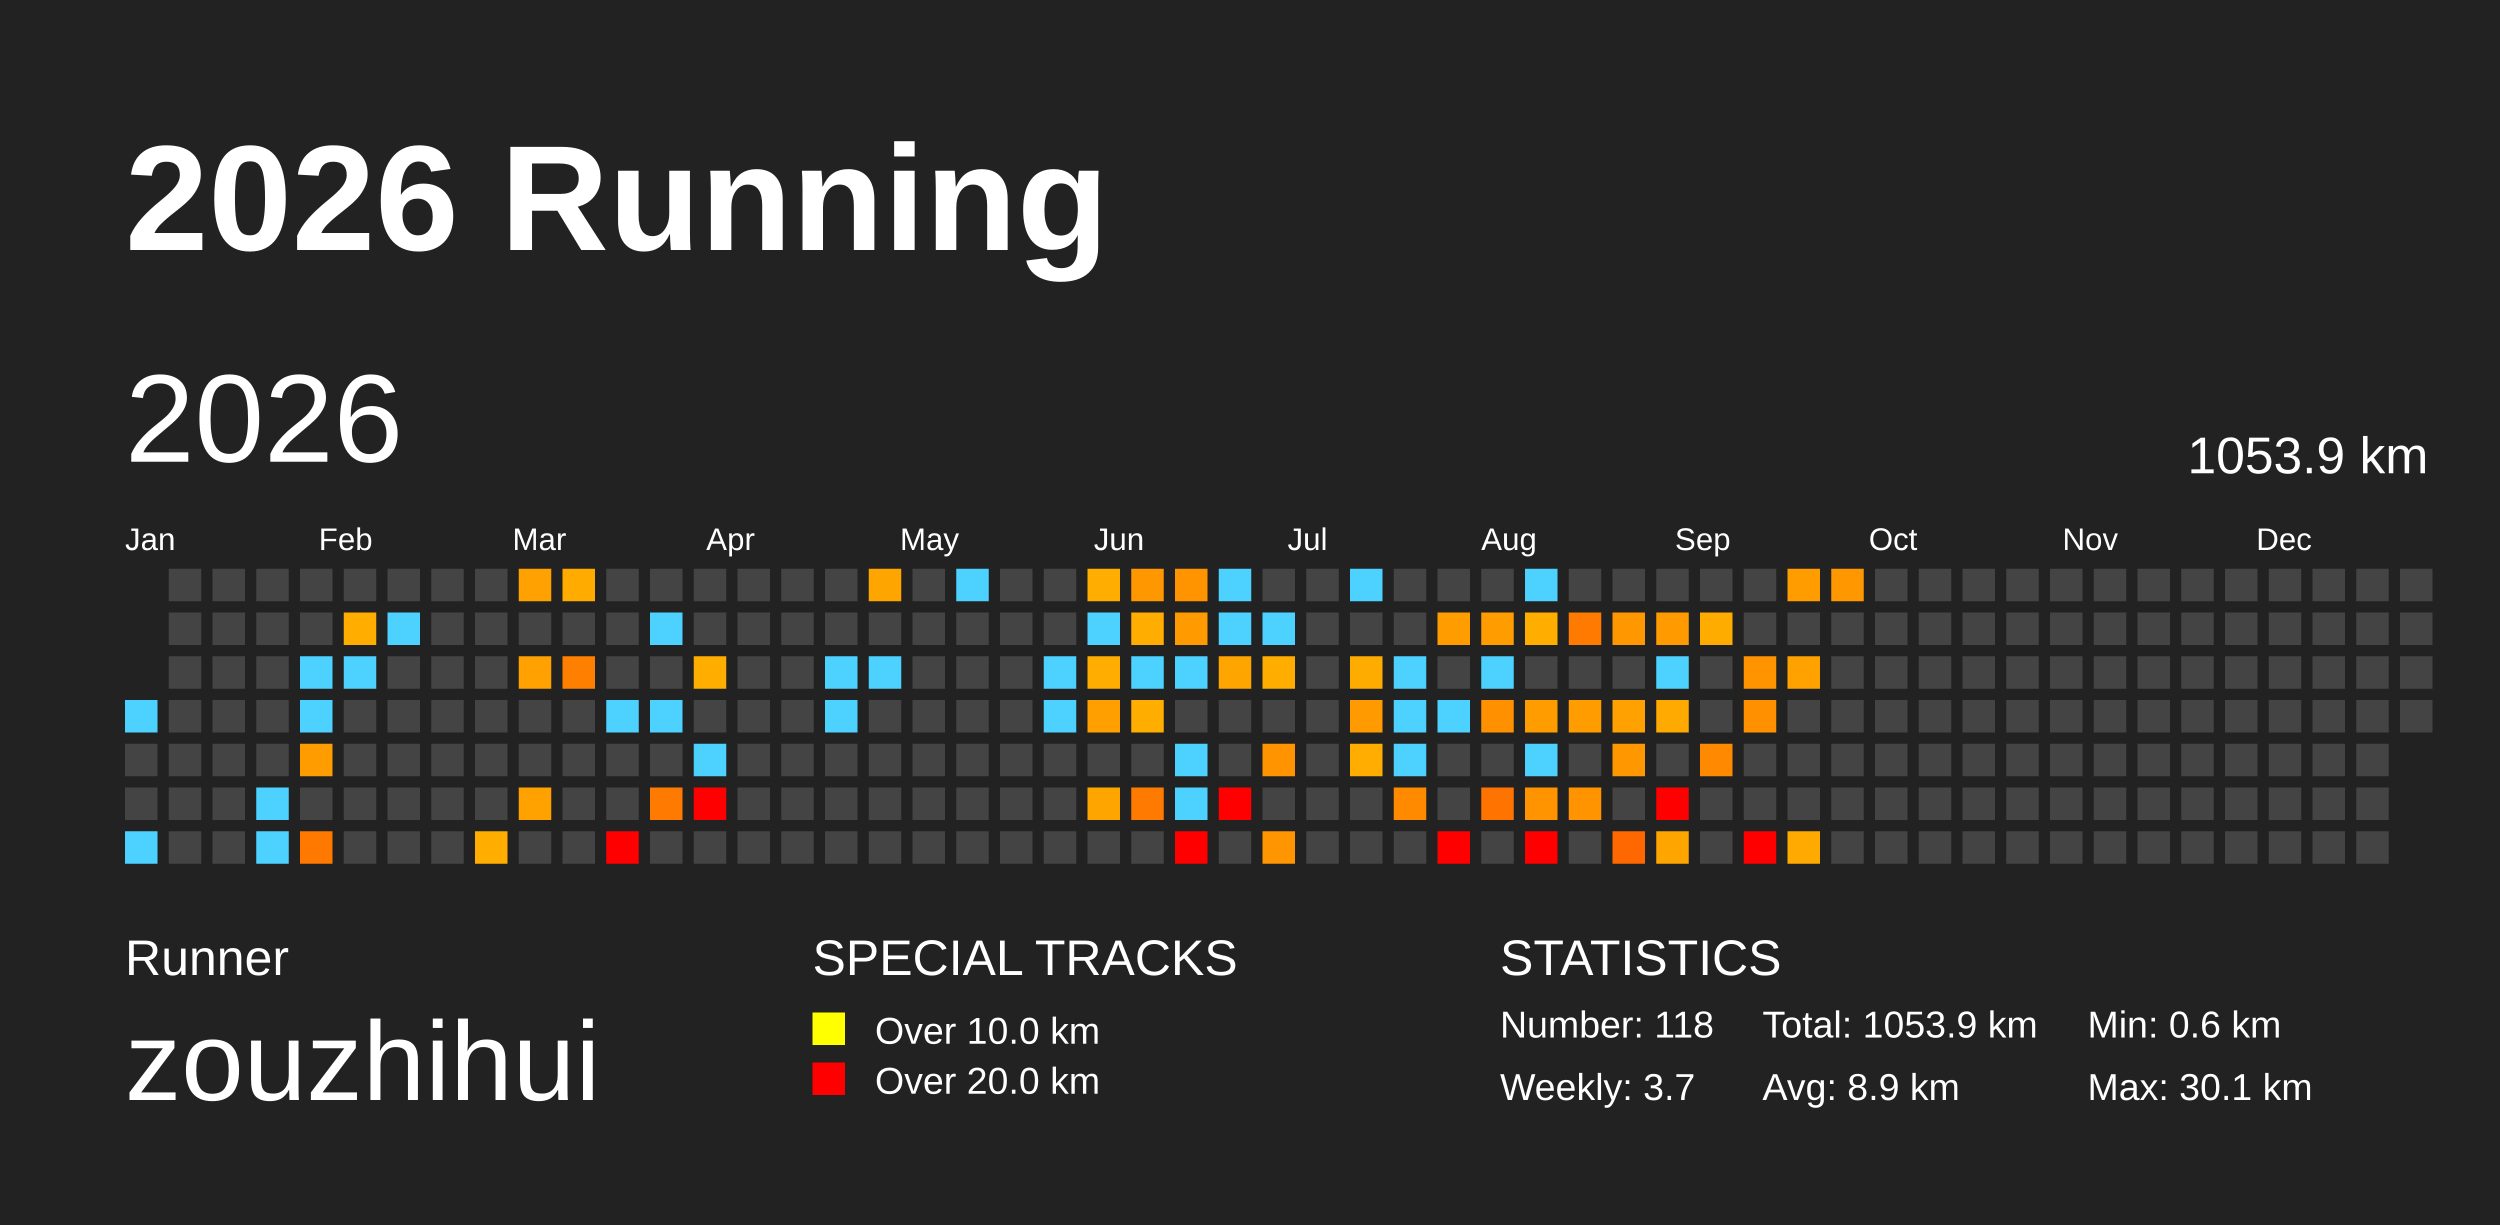
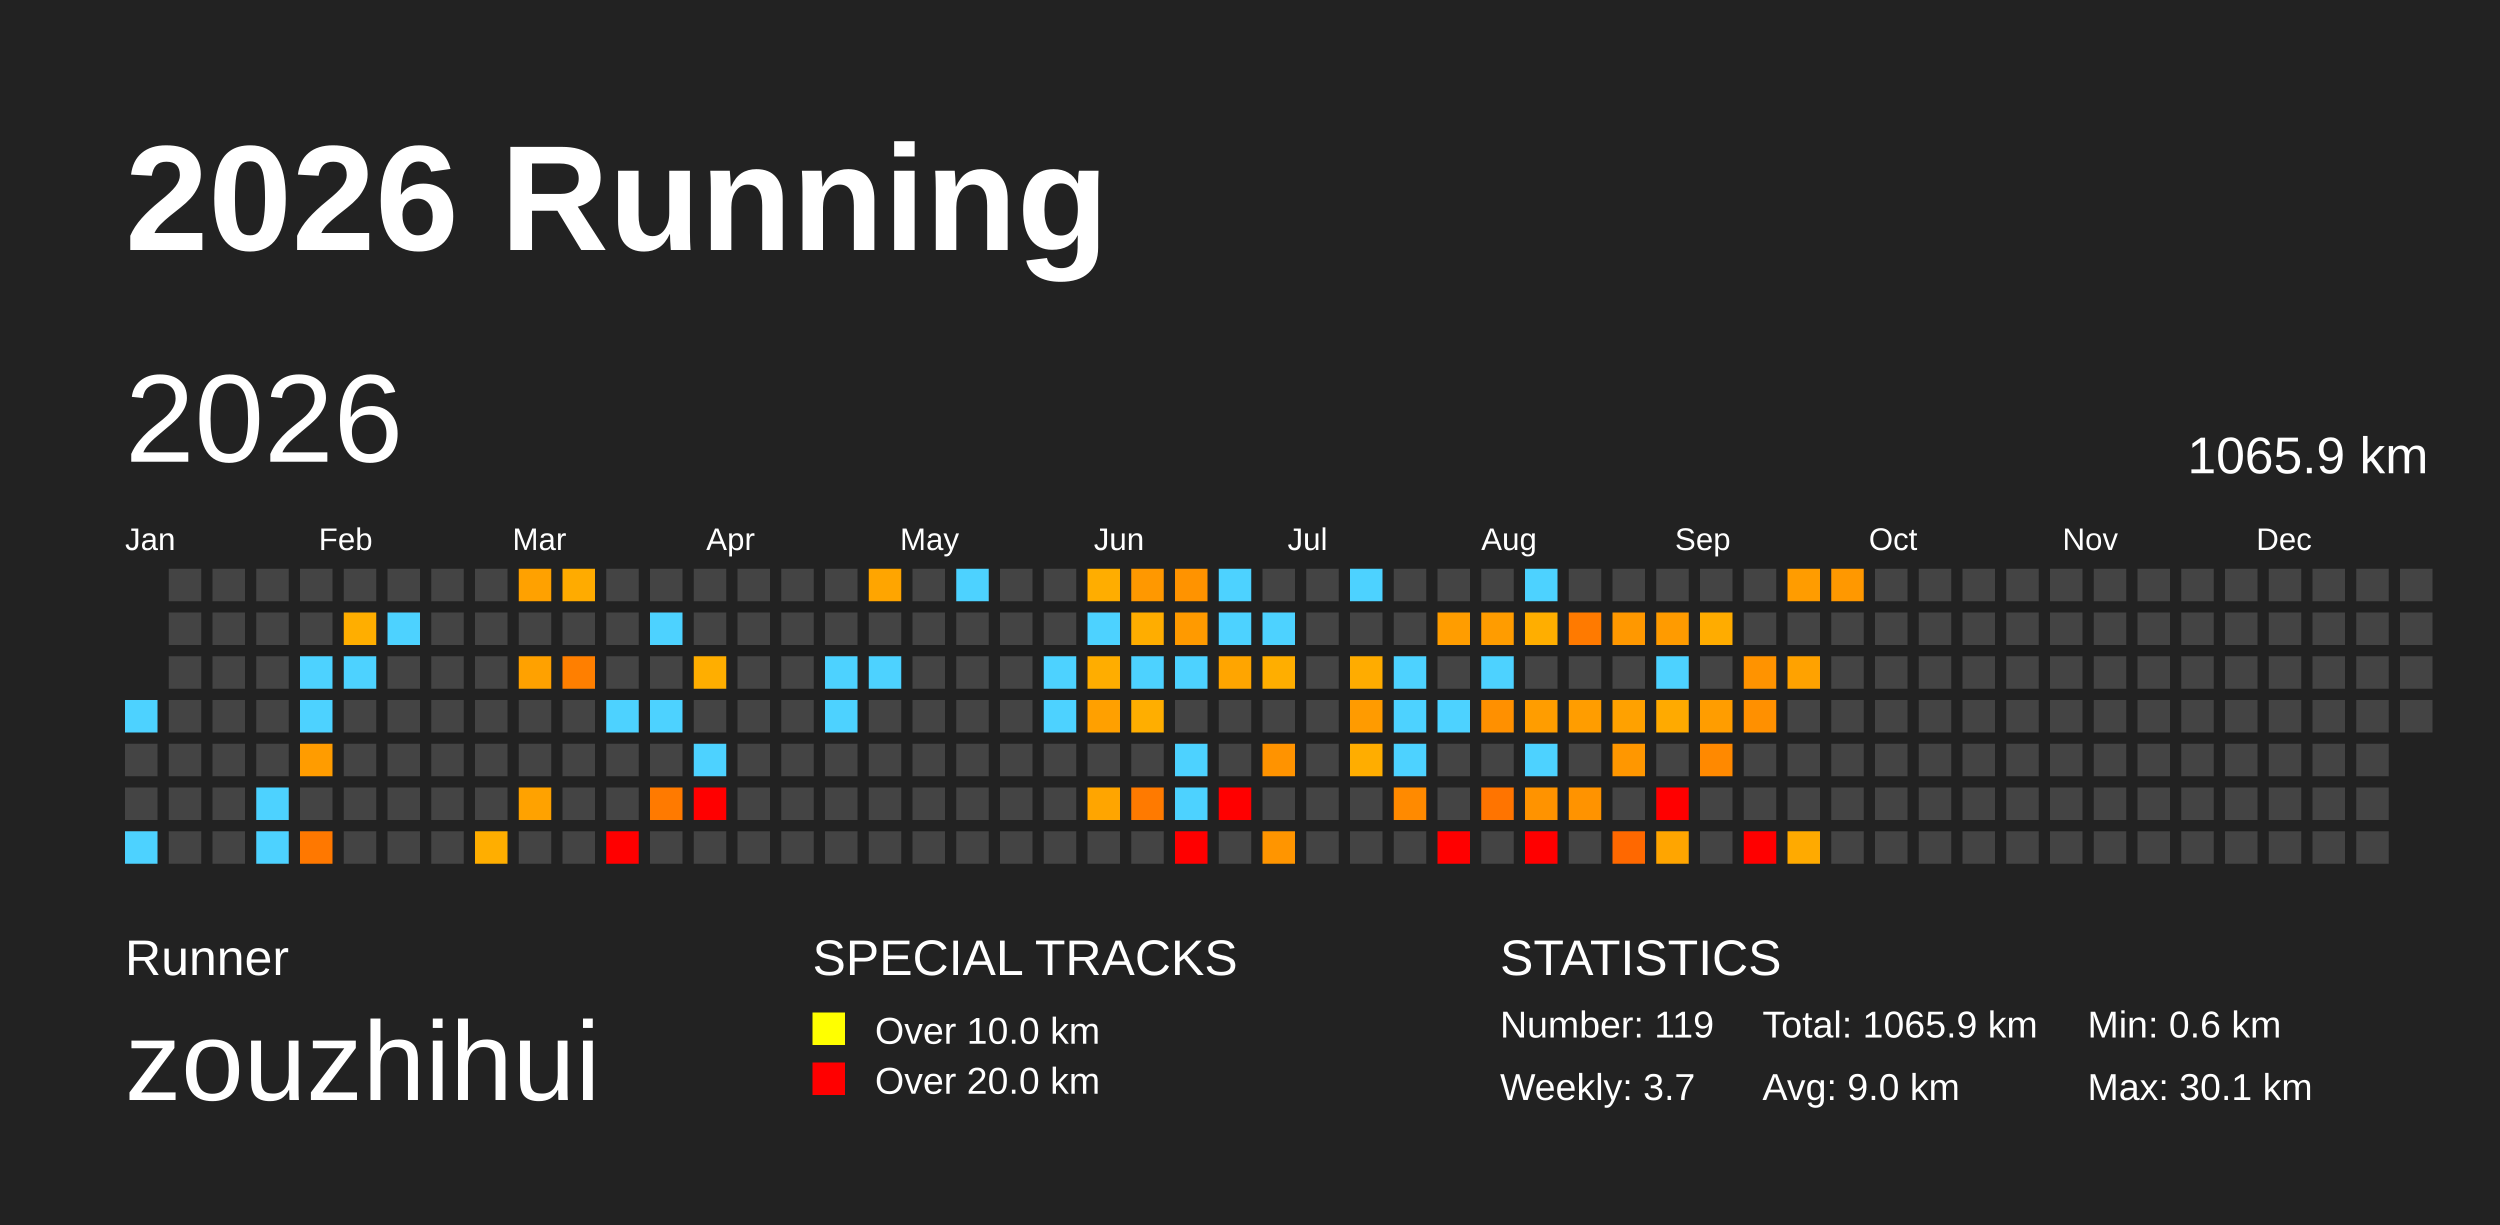
<svg xmlns="http://www.w3.org/2000/svg" baseProfile="full" height="98mm" version="1.1" viewBox="0,0,200,98" width="200mm">
  <defs />
  <rect fill="#222222" height="98" width="200" x="0" y="0" />
  <text fill="#FFFFFF" style="font-size:12px; font-family:Arial; font-weight:bold;" x="10" y="20">2026 Running</text>
  <text fill="#FFFFFF" style="font-size:4px; font-family:Arial" x="10" y="78">Runner</text>
  <text fill="#FFFFFF" style="font-size:9px; font-family:Arial" x="10" y="88">zouzhihui</text>
  <text fill="#FFFFFF" style="font-size:4px; font-family:Arial" x="65" y="78">SPECIAL TRACKS</text>
  <rect fill="yellow" height="2.6" width="2.6" x="65" y="81" />
  <text fill="#FFFFFF" style="font-size:3px; font-family:Arial" x="70" y="83.5">Over 10.0 km</text>
  <rect fill="red" height="2.6" width="2.6" x="65" y="85" />
  <text fill="#FFFFFF" style="font-size:3px; font-family:Arial" x="70" y="87.5">Over 20.0 km</text>
  <text fill="#FFFFFF" style="font-size:4px; font-family:Arial" x="120" y="78">STATISTICS</text>
-   <text fill="#FFFFFF" style="font-size:3px; font-family:Arial" x="120" y="83">Number: 118</text>
+   <text fill="#FFFFFF" style="font-size:3px; font-family:Arial" x="120" y="83">Number: 119</text>
  <text fill="#FFFFFF" style="font-size:3px; font-family:Arial" x="120" y="88">Weekly: 3.7</text>
-   <text fill="#FFFFFF" style="font-size:3px; font-family:Arial" x="141" y="83">Total: 1053.9 km</text>
-   <text fill="#FFFFFF" style="font-size:3px; font-family:Arial" x="141" y="88">Avg: 8.9 km</text>
+   <text fill="#FFFFFF" style="font-size:3px; font-family:Arial" x="141" y="83">Total: 1065.9 km</text>
+   <text fill="#FFFFFF" style="font-size:3px; font-family:Arial" x="141" y="88">Avg: 9.0 km</text>
  <text fill="#FFFFFF" style="font-size:3px; font-family:Arial" x="167" y="83">Min: 0.6 km</text>
  <text fill="#FFFFFF" style="font-size:3px; font-family:Arial" x="167" y="88">Max: 30.1 km</text>
  <text dominant-baseline="hanging" fill="#FFFFFF" style="font-size:10.0px; font-family:Arial;" x="10" y="30">2026</text>
-   <text dominant-baseline="hanging" fill="#FFFFFF" style="font-size:4.125px; font-family:Arial;" x="175" y="35">1053.9 km</text>
+   <text dominant-baseline="hanging" fill="#FFFFFF" style="font-size:4.125px; font-family:Arial;" x="175" y="35">1065.9 km</text>
  <text fill="#FFFFFF" style="font-size:2.5px; font-family:Arial" x="10.0" y="44">Jan</text>
  <text fill="#FFFFFF" style="font-size:2.5px; font-family:Arial" x="25.5" y="44">Feb</text>
  <text fill="#FFFFFF" style="font-size:2.5px; font-family:Arial" x="41.0" y="44">Mar</text>
  <text fill="#FFFFFF" style="font-size:2.5px; font-family:Arial" x="56.5" y="44">Apr</text>
  <text fill="#FFFFFF" style="font-size:2.5px; font-family:Arial" x="72.0" y="44">May</text>
  <text fill="#FFFFFF" style="font-size:2.5px; font-family:Arial" x="87.5" y="44">Jun</text>
  <text fill="#FFFFFF" style="font-size:2.5px; font-family:Arial" x="103.0" y="44">Jul</text>
  <text fill="#FFFFFF" style="font-size:2.5px; font-family:Arial" x="118.5" y="44">Aug</text>
  <text fill="#FFFFFF" style="font-size:2.5px; font-family:Arial" x="134.0" y="44">Sep</text>
  <text fill="#FFFFFF" style="font-size:2.5px; font-family:Arial" x="149.5" y="44">Oct</text>
  <text fill="#FFFFFF" style="font-size:2.5px; font-family:Arial" x="165.0" y="44">Nov</text>
  <text fill="#FFFFFF" style="font-size:2.5px; font-family:Arial" x="180.5" y="44">Dec</text>
  <rect fill="#4dd2ff" height="2.6" width="2.6" x="10.0" y="56.0" />
  <rect fill="#444444" height="2.6" width="2.6" x="10.0" y="59.5" />
  <rect fill="#444444" height="2.6" width="2.6" x="10.0" y="63.0" />
  <rect fill="#4dd2ff" height="2.6" width="2.6" x="10.0" y="66.5" />
  <rect fill="#444444" height="2.6" width="2.6" x="13.5" y="45.5" />
  <rect fill="#444444" height="2.6" width="2.6" x="13.5" y="49.0" />
  <rect fill="#444444" height="2.6" width="2.6" x="13.5" y="52.5" />
  <rect fill="#444444" height="2.6" width="2.6" x="13.5" y="56.0" />
  <rect fill="#444444" height="2.6" width="2.6" x="13.5" y="59.5" />
  <rect fill="#444444" height="2.6" width="2.6" x="13.5" y="63.0" />
  <rect fill="#444444" height="2.6" width="2.6" x="13.5" y="66.5" />
  <rect fill="#444444" height="2.6" width="2.6" x="17.0" y="45.5" />
  <rect fill="#444444" height="2.6" width="2.6" x="17.0" y="49.0" />
  <rect fill="#444444" height="2.6" width="2.6" x="17.0" y="52.5" />
  <rect fill="#444444" height="2.6" width="2.6" x="17.0" y="56.0" />
  <rect fill="#444444" height="2.6" width="2.6" x="17.0" y="59.5" />
  <rect fill="#444444" height="2.6" width="2.6" x="17.0" y="63.0" />
  <rect fill="#444444" height="2.6" width="2.6" x="17.0" y="66.5" />
  <rect fill="#444444" height="2.6" width="2.6" x="20.5" y="45.5" />
  <rect fill="#444444" height="2.6" width="2.6" x="20.5" y="49.0" />
  <rect fill="#444444" height="2.6" width="2.6" x="20.5" y="52.5" />
  <rect fill="#444444" height="2.6" width="2.6" x="20.5" y="56.0" />
  <rect fill="#444444" height="2.6" width="2.6" x="20.5" y="59.5" />
  <rect fill="#4dd2ff" height="2.6" width="2.6" x="20.5" y="63.0" />
  <rect fill="#4dd2ff" height="2.6" width="2.6" x="20.5" y="66.5" />
  <rect fill="#444444" height="2.6" width="2.6" x="24.0" y="45.5" />
  <rect fill="#444444" height="2.6" width="2.6" x="24.0" y="49.0" />
  <rect fill="#4dd2ff" height="2.6" width="2.6" x="24.0" y="52.5" />
  <rect fill="#4dd2ff" height="2.6" width="2.6" x="24.0" y="56.0" />
  <rect fill="#ff9c00" height="2.6" width="2.6" x="24.0" y="59.5" />
  <rect fill="#444444" height="2.6" width="2.6" x="24.0" y="63.0" />
  <rect fill="#ff7800" height="2.6" width="2.6" x="24.0" y="66.5" />
  <rect fill="#444444" height="2.6" width="2.6" x="27.5" y="45.5" />
  <rect fill="#ffae00" height="2.6" width="2.6" x="27.5" y="49.0" />
  <rect fill="#4dd2ff" height="2.6" width="2.6" x="27.5" y="52.5" />
  <rect fill="#444444" height="2.6" width="2.6" x="27.5" y="56.0" />
  <rect fill="#444444" height="2.6" width="2.6" x="27.5" y="59.5" />
  <rect fill="#444444" height="2.6" width="2.6" x="27.5" y="63.0" />
  <rect fill="#444444" height="2.6" width="2.6" x="27.5" y="66.5" />
  <rect fill="#444444" height="2.6" width="2.6" x="31.0" y="45.5" />
  <rect fill="#4dd2ff" height="2.6" width="2.6" x="31.0" y="49.0" />
  <rect fill="#444444" height="2.6" width="2.6" x="31.0" y="52.5" />
  <rect fill="#444444" height="2.6" width="2.6" x="31.0" y="56.0" />
  <rect fill="#444444" height="2.6" width="2.6" x="31.0" y="59.5" />
  <rect fill="#444444" height="2.6" width="2.6" x="31.0" y="63.0" />
  <rect fill="#444444" height="2.6" width="2.6" x="31.0" y="66.5" />
  <rect fill="#444444" height="2.6" width="2.6" x="34.5" y="45.5" />
  <rect fill="#444444" height="2.6" width="2.6" x="34.5" y="49.0" />
  <rect fill="#444444" height="2.6" width="2.6" x="34.5" y="52.5" />
  <rect fill="#444444" height="2.6" width="2.6" x="34.5" y="56.0" />
  <rect fill="#444444" height="2.6" width="2.6" x="34.5" y="59.5" />
  <rect fill="#444444" height="2.6" width="2.6" x="34.5" y="63.0" />
  <rect fill="#444444" height="2.6" width="2.6" x="34.5" y="66.5" />
  <rect fill="#444444" height="2.6" width="2.6" x="38.0" y="45.5" />
  <rect fill="#444444" height="2.6" width="2.6" x="38.0" y="49.0" />
  <rect fill="#444444" height="2.6" width="2.6" x="38.0" y="52.5" />
  <rect fill="#444444" height="2.6" width="2.6" x="38.0" y="56.0" />
  <rect fill="#444444" height="2.6" width="2.6" x="38.0" y="59.5" />
  <rect fill="#444444" height="2.6" width="2.6" x="38.0" y="63.0" />
  <rect fill="#ffae00" height="2.6" width="2.6" x="38.0" y="66.5" />
  <rect fill="#ffa100" height="2.6" width="2.6" x="41.5" y="45.5" />
  <rect fill="#444444" height="2.6" width="2.6" x="41.5" y="49.0" />
  <rect fill="#ffa100" height="2.6" width="2.6" x="41.5" y="52.5" />
  <rect fill="#444444" height="2.6" width="2.6" x="41.5" y="56.0" />
  <rect fill="#444444" height="2.6" width="2.6" x="41.5" y="59.5" />
  <rect fill="#ffa200" height="2.6" width="2.6" x="41.5" y="63.0" />
  <rect fill="#444444" height="2.6" width="2.6" x="41.5" y="66.5" />
  <rect fill="#ffab00" height="2.6" width="2.6" x="45.0" y="45.5" />
  <rect fill="#444444" height="2.6" width="2.6" x="45.0" y="49.0" />
  <rect fill="#ff7f00" height="2.6" width="2.6" x="45.0" y="52.5" />
  <rect fill="#444444" height="2.6" width="2.6" x="45.0" y="56.0" />
  <rect fill="#444444" height="2.6" width="2.6" x="45.0" y="59.5" />
  <rect fill="#444444" height="2.6" width="2.6" x="45.0" y="63.0" />
  <rect fill="#444444" height="2.6" width="2.6" x="45.0" y="66.5" />
  <rect fill="#444444" height="2.6" width="2.6" x="48.5" y="45.5" />
  <rect fill="#444444" height="2.6" width="2.6" x="48.5" y="49.0" />
  <rect fill="#444444" height="2.6" width="2.6" x="48.5" y="52.5" />
  <rect fill="#4dd2ff" height="2.6" width="2.6" x="48.5" y="56.0" />
  <rect fill="#444444" height="2.6" width="2.6" x="48.5" y="59.5" />
  <rect fill="#444444" height="2.6" width="2.6" x="48.5" y="63.0" />
  <rect fill="red" height="2.6" width="2.6" x="48.5" y="66.5" />
  <rect fill="#444444" height="2.6" width="2.6" x="52.0" y="45.5" />
  <rect fill="#4dd2ff" height="2.6" width="2.6" x="52.0" y="49.0" />
  <rect fill="#444444" height="2.6" width="2.6" x="52.0" y="52.5" />
  <rect fill="#4dd2ff" height="2.6" width="2.6" x="52.0" y="56.0" />
  <rect fill="#444444" height="2.6" width="2.6" x="52.0" y="59.5" />
  <rect fill="#ff7a00" height="2.6" width="2.6" x="52.0" y="63.0" />
  <rect fill="#444444" height="2.6" width="2.6" x="52.0" y="66.5" />
  <rect fill="#444444" height="2.6" width="2.6" x="55.5" y="45.5" />
  <rect fill="#444444" height="2.6" width="2.6" x="55.5" y="49.0" />
  <rect fill="#ffae00" height="2.6" width="2.6" x="55.5" y="52.5" />
  <rect fill="#444444" height="2.6" width="2.6" x="55.5" y="56.0" />
  <rect fill="#4dd2ff" height="2.6" width="2.6" x="55.5" y="59.5" />
  <rect fill="red" height="2.6" width="2.6" x="55.5" y="63.0" />
  <rect fill="#444444" height="2.6" width="2.6" x="55.5" y="66.5" />
  <rect fill="#444444" height="2.6" width="2.6" x="59.0" y="45.5" />
  <rect fill="#444444" height="2.6" width="2.6" x="59.0" y="49.0" />
  <rect fill="#444444" height="2.6" width="2.6" x="59.0" y="52.5" />
  <rect fill="#444444" height="2.6" width="2.6" x="59.0" y="56.0" />
  <rect fill="#444444" height="2.6" width="2.6" x="59.0" y="59.5" />
  <rect fill="#444444" height="2.6" width="2.6" x="59.0" y="63.0" />
  <rect fill="#444444" height="2.6" width="2.6" x="59.0" y="66.5" />
  <rect fill="#444444" height="2.6" width="2.6" x="62.5" y="45.5" />
  <rect fill="#444444" height="2.6" width="2.6" x="62.5" y="49.0" />
  <rect fill="#444444" height="2.6" width="2.6" x="62.5" y="52.5" />
  <rect fill="#444444" height="2.6" width="2.6" x="62.5" y="56.0" />
  <rect fill="#444444" height="2.6" width="2.6" x="62.5" y="59.5" />
  <rect fill="#444444" height="2.6" width="2.6" x="62.5" y="63.0" />
  <rect fill="#444444" height="2.6" width="2.6" x="62.5" y="66.5" />
  <rect fill="#444444" height="2.6" width="2.6" x="66.0" y="45.5" />
  <rect fill="#444444" height="2.6" width="2.6" x="66.0" y="49.0" />
  <rect fill="#4dd2ff" height="2.6" width="2.6" x="66.0" y="52.5" />
  <rect fill="#4dd2ff" height="2.6" width="2.6" x="66.0" y="56.0" />
  <rect fill="#444444" height="2.6" width="2.6" x="66.0" y="59.5" />
  <rect fill="#444444" height="2.6" width="2.6" x="66.0" y="63.0" />
  <rect fill="#444444" height="2.6" width="2.6" x="66.0" y="66.5" />
  <rect fill="#ffa500" height="2.6" width="2.6" x="69.5" y="45.5" />
  <rect fill="#444444" height="2.6" width="2.6" x="69.5" y="49.0" />
  <rect fill="#4dd2ff" height="2.6" width="2.6" x="69.5" y="52.5" />
  <rect fill="#444444" height="2.6" width="2.6" x="69.5" y="56.0" />
  <rect fill="#444444" height="2.6" width="2.6" x="69.5" y="59.5" />
  <rect fill="#444444" height="2.6" width="2.6" x="69.5" y="63.0" />
  <rect fill="#444444" height="2.6" width="2.6" x="69.5" y="66.5" />
  <rect fill="#444444" height="2.6" width="2.6" x="73.0" y="45.5" />
  <rect fill="#444444" height="2.6" width="2.6" x="73.0" y="49.0" />
  <rect fill="#444444" height="2.6" width="2.6" x="73.0" y="52.5" />
  <rect fill="#444444" height="2.6" width="2.6" x="73.0" y="56.0" />
  <rect fill="#444444" height="2.6" width="2.6" x="73.0" y="59.5" />
  <rect fill="#444444" height="2.6" width="2.6" x="73.0" y="63.0" />
  <rect fill="#444444" height="2.6" width="2.6" x="73.0" y="66.5" />
  <rect fill="#4dd2ff" height="2.6" width="2.6" x="76.5" y="45.5" />
  <rect fill="#444444" height="2.6" width="2.6" x="76.5" y="49.0" />
  <rect fill="#444444" height="2.6" width="2.6" x="76.5" y="52.5" />
  <rect fill="#444444" height="2.6" width="2.6" x="76.5" y="56.0" />
  <rect fill="#444444" height="2.6" width="2.6" x="76.5" y="59.5" />
  <rect fill="#444444" height="2.6" width="2.6" x="76.5" y="63.0" />
  <rect fill="#444444" height="2.6" width="2.6" x="76.5" y="66.5" />
  <rect fill="#444444" height="2.6" width="2.6" x="80.0" y="45.5" />
  <rect fill="#444444" height="2.6" width="2.6" x="80.0" y="49.0" />
  <rect fill="#444444" height="2.6" width="2.6" x="80.0" y="52.5" />
  <rect fill="#444444" height="2.6" width="2.6" x="80.0" y="56.0" />
  <rect fill="#444444" height="2.6" width="2.6" x="80.0" y="59.5" />
  <rect fill="#444444" height="2.6" width="2.6" x="80.0" y="63.0" />
  <rect fill="#444444" height="2.6" width="2.6" x="80.0" y="66.5" />
  <rect fill="#444444" height="2.6" width="2.6" x="83.5" y="45.5" />
  <rect fill="#444444" height="2.6" width="2.6" x="83.5" y="49.0" />
  <rect fill="#4dd2ff" height="2.6" width="2.6" x="83.5" y="52.5" />
  <rect fill="#4dd2ff" height="2.6" width="2.6" x="83.5" y="56.0" />
  <rect fill="#444444" height="2.6" width="2.6" x="83.5" y="59.5" />
  <rect fill="#444444" height="2.6" width="2.6" x="83.5" y="63.0" />
  <rect fill="#444444" height="2.6" width="2.6" x="83.5" y="66.5" />
  <rect fill="#ffad00" height="2.6" width="2.6" x="87.0" y="45.5" />
  <rect fill="#4dd2ff" height="2.6" width="2.6" x="87.0" y="49.0" />
  <rect fill="#ffad00" height="2.6" width="2.6" x="87.0" y="52.5" />
  <rect fill="#ffa000" height="2.6" width="2.6" x="87.0" y="56.0" />
  <rect fill="#444444" height="2.6" width="2.6" x="87.0" y="59.5" />
  <rect fill="#ffa500" height="2.6" width="2.6" x="87.0" y="63.0" />
  <rect fill="#444444" height="2.6" width="2.6" x="87.0" y="66.5" />
  <rect fill="#ff9800" height="2.6" width="2.6" x="90.5" y="45.5" />
  <rect fill="#ffad00" height="2.6" width="2.6" x="90.5" y="49.0" />
  <rect fill="#4dd2ff" height="2.6" width="2.6" x="90.5" y="52.5" />
  <rect fill="#ffae00" height="2.6" width="2.6" x="90.5" y="56.0" />
  <rect fill="#444444" height="2.6" width="2.6" x="90.5" y="59.5" />
  <rect fill="#ff7a00" height="2.6" width="2.6" x="90.5" y="63.0" />
  <rect fill="#444444" height="2.6" width="2.6" x="90.5" y="66.5" />
  <rect fill="#ff9300" height="2.6" width="2.6" x="94.0" y="45.5" />
  <rect fill="#ff9a00" height="2.6" width="2.6" x="94.0" y="49.0" />
  <rect fill="#4dd2ff" height="2.6" width="2.6" x="94.0" y="52.5" />
  <rect fill="#444444" height="2.6" width="2.6" x="94.0" y="56.0" />
  <rect fill="#4dd2ff" height="2.6" width="2.6" x="94.0" y="59.5" />
  <rect fill="#4dd2ff" height="2.6" width="2.6" x="94.0" y="63.0" />
  <rect fill="red" height="2.6" width="2.6" x="94.0" y="66.5" />
  <rect fill="#4dd2ff" height="2.6" width="2.6" x="97.5" y="45.5" />
  <rect fill="#4dd2ff" height="2.6" width="2.6" x="97.5" y="49.0" />
  <rect fill="#ffa500" height="2.6" width="2.6" x="97.5" y="52.5" />
  <rect fill="#444444" height="2.6" width="2.6" x="97.5" y="56.0" />
  <rect fill="#444444" height="2.6" width="2.6" x="97.5" y="59.5" />
  <rect fill="red" height="2.6" width="2.6" x="97.5" y="63.0" />
  <rect fill="#444444" height="2.6" width="2.6" x="97.5" y="66.5" />
  <rect fill="#444444" height="2.6" width="2.6" x="101.0" y="45.5" />
  <rect fill="#4dd2ff" height="2.6" width="2.6" x="101.0" y="49.0" />
  <rect fill="#ffae00" height="2.6" width="2.6" x="101.0" y="52.5" />
  <rect fill="#444444" height="2.6" width="2.6" x="101.0" y="56.0" />
  <rect fill="#ff9300" height="2.6" width="2.6" x="101.0" y="59.5" />
  <rect fill="#444444" height="2.6" width="2.6" x="101.0" y="63.0" />
  <rect fill="#ff9500" height="2.6" width="2.6" x="101.0" y="66.5" />
  <rect fill="#444444" height="2.6" width="2.6" x="104.5" y="45.5" />
  <rect fill="#444444" height="2.6" width="2.6" x="104.5" y="49.0" />
  <rect fill="#444444" height="2.6" width="2.6" x="104.5" y="52.5" />
  <rect fill="#444444" height="2.6" width="2.6" x="104.5" y="56.0" />
  <rect fill="#444444" height="2.6" width="2.6" x="104.5" y="59.5" />
  <rect fill="#444444" height="2.6" width="2.6" x="104.5" y="63.0" />
  <rect fill="#444444" height="2.6" width="2.6" x="104.5" y="66.5" />
  <rect fill="#4dd2ff" height="2.6" width="2.6" x="108.0" y="45.5" />
  <rect fill="#444444" height="2.6" width="2.6" x="108.0" y="49.0" />
  <rect fill="#ffac00" height="2.6" width="2.6" x="108.0" y="52.5" />
  <rect fill="#ff9b00" height="2.6" width="2.6" x="108.0" y="56.0" />
  <rect fill="#ffad00" height="2.6" width="2.6" x="108.0" y="59.5" />
  <rect fill="#444444" height="2.6" width="2.6" x="108.0" y="63.0" />
  <rect fill="#444444" height="2.6" width="2.6" x="108.0" y="66.5" />
  <rect fill="#444444" height="2.6" width="2.6" x="111.5" y="45.5" />
  <rect fill="#444444" height="2.6" width="2.6" x="111.5" y="49.0" />
  <rect fill="#4dd2ff" height="2.6" width="2.6" x="111.5" y="52.5" />
  <rect fill="#4dd2ff" height="2.6" width="2.6" x="111.5" y="56.0" />
  <rect fill="#4dd2ff" height="2.6" width="2.6" x="111.5" y="59.5" />
  <rect fill="#ff8a00" height="2.6" width="2.6" x="111.5" y="63.0" />
  <rect fill="#444444" height="2.6" width="2.6" x="111.5" y="66.5" />
  <rect fill="#444444" height="2.6" width="2.6" x="115.0" y="45.5" />
  <rect fill="#ff9d00" height="2.6" width="2.6" x="115.0" y="49.0" />
  <rect fill="#444444" height="2.6" width="2.6" x="115.0" y="52.5" />
  <rect fill="#4dd2ff" height="2.6" width="2.6" x="115.0" y="56.0" />
  <rect fill="#444444" height="2.6" width="2.6" x="115.0" y="59.5" />
  <rect fill="#444444" height="2.6" width="2.6" x="115.0" y="63.0" />
  <rect fill="red" height="2.6" width="2.6" x="115.0" y="66.5" />
  <rect fill="#444444" height="2.6" width="2.6" x="118.5" y="45.5" />
  <rect fill="#ff9c00" height="2.6" width="2.6" x="118.5" y="49.0" />
  <rect fill="#4dd2ff" height="2.6" width="2.6" x="118.5" y="52.5" />
  <rect fill="#ff9000" height="2.6" width="2.6" x="118.5" y="56.0" />
  <rect fill="#444444" height="2.6" width="2.6" x="118.5" y="59.5" />
  <rect fill="#ff7400" height="2.6" width="2.6" x="118.5" y="63.0" />
  <rect fill="#444444" height="2.6" width="2.6" x="118.5" y="66.5" />
  <rect fill="#4dd2ff" height="2.6" width="2.6" x="122.0" y="45.5" />
  <rect fill="#ffae00" height="2.6" width="2.6" x="122.0" y="49.0" />
  <rect fill="#444444" height="2.6" width="2.6" x="122.0" y="52.5" />
  <rect fill="#ff9d00" height="2.6" width="2.6" x="122.0" y="56.0" />
  <rect fill="#4dd2ff" height="2.6" width="2.6" x="122.0" y="59.5" />
  <rect fill="#ff9300" height="2.6" width="2.6" x="122.0" y="63.0" />
  <rect fill="red" height="2.6" width="2.6" x="122.0" y="66.5" />
  <rect fill="#444444" height="2.6" width="2.6" x="125.5" y="45.5" />
  <rect fill="#ff7a00" height="2.6" width="2.6" x="125.5" y="49.0" />
  <rect fill="#444444" height="2.6" width="2.6" x="125.5" y="52.5" />
  <rect fill="#ff9d00" height="2.6" width="2.6" x="125.5" y="56.0" />
  <rect fill="#444444" height="2.6" width="2.6" x="125.5" y="59.5" />
  <rect fill="#ff9300" height="2.6" width="2.6" x="125.5" y="63.0" />
  <rect fill="#444444" height="2.6" width="2.6" x="125.5" y="66.5" />
  <rect fill="#444444" height="2.6" width="2.6" x="129.0" y="45.5" />
  <rect fill="#ff9800" height="2.6" width="2.6" x="129.0" y="49.0" />
  <rect fill="#444444" height="2.6" width="2.6" x="129.0" y="52.5" />
  <rect fill="#ffa100" height="2.6" width="2.6" x="129.0" y="56.0" />
  <rect fill="#ff9700" height="2.6" width="2.6" x="129.0" y="59.5" />
  <rect fill="#444444" height="2.6" width="2.6" x="129.0" y="63.0" />
  <rect fill="#ff6800" height="2.6" width="2.6" x="129.0" y="66.5" />
  <rect fill="#444444" height="2.6" width="2.6" x="132.5" y="45.5" />
  <rect fill="#ff9b00" height="2.6" width="2.6" x="132.5" y="49.0" />
  <rect fill="#4dd2ff" height="2.6" width="2.6" x="132.5" y="52.5" />
  <rect fill="#ffaa00" height="2.6" width="2.6" x="132.5" y="56.0" />
  <rect fill="#444444" height="2.6" width="2.6" x="132.5" y="59.5" />
  <rect fill="red" height="2.6" width="2.6" x="132.5" y="63.0" />
  <rect fill="#ffa500" height="2.6" width="2.6" x="132.5" y="66.5" />
  <rect fill="#444444" height="2.6" width="2.6" x="136.0" y="45.5" />
  <rect fill="#ffac00" height="2.6" width="2.6" x="136.0" y="49.0" />
  <rect fill="#444444" height="2.6" width="2.6" x="136.0" y="52.5" />
-   <rect fill="#444444" height="2.6" width="2.6" x="136.0" y="56.0" />
+   <rect fill="#ff9d00" height="2.6" width="2.6" x="136.0" y="56.0" />
  <rect fill="#ff8900" height="2.6" width="2.6" x="136.0" y="59.5" />
  <rect fill="#444444" height="2.6" width="2.6" x="136.0" y="63.0" />
  <rect fill="#444444" height="2.6" width="2.6" x="136.0" y="66.5" />
  <rect fill="#444444" height="2.6" width="2.6" x="139.5" y="45.5" />
  <rect fill="#444444" height="2.6" width="2.6" x="139.5" y="49.0" />
  <rect fill="#ff9300" height="2.6" width="2.6" x="139.5" y="52.5" />
  <rect fill="#ff9000" height="2.6" width="2.6" x="139.5" y="56.0" />
  <rect fill="#444444" height="2.6" width="2.6" x="139.5" y="59.5" />
  <rect fill="#444444" height="2.6" width="2.6" x="139.5" y="63.0" />
  <rect fill="red" height="2.6" width="2.6" x="139.5" y="66.5" />
  <rect fill="#ff9c00" height="2.6" width="2.6" x="143.0" y="45.5" />
  <rect fill="#444444" height="2.6" width="2.6" x="143.0" y="49.0" />
  <rect fill="#ffa200" height="2.6" width="2.6" x="143.0" y="52.5" />
  <rect fill="#444444" height="2.6" width="2.6" x="143.0" y="56.0" />
  <rect fill="#444444" height="2.6" width="2.6" x="143.0" y="59.5" />
  <rect fill="#444444" height="2.6" width="2.6" x="143.0" y="63.0" />
  <rect fill="#ffaa00" height="2.6" width="2.6" x="143.0" y="66.5" />
  <rect fill="#ff9800" height="2.6" width="2.6" x="146.5" y="45.5" />
  <rect fill="#444444" height="2.6" width="2.6" x="146.5" y="49.0" />
  <rect fill="#444444" height="2.6" width="2.6" x="146.5" y="52.5" />
  <rect fill="#444444" height="2.6" width="2.6" x="146.5" y="56.0" />
  <rect fill="#444444" height="2.6" width="2.6" x="146.5" y="59.5" />
  <rect fill="#444444" height="2.6" width="2.6" x="146.5" y="63.0" />
  <rect fill="#444444" height="2.6" width="2.6" x="146.5" y="66.5" />
  <rect fill="#444444" height="2.6" width="2.6" x="150.0" y="45.5" />
  <rect fill="#444444" height="2.6" width="2.6" x="150.0" y="49.0" />
  <rect fill="#444444" height="2.6" width="2.6" x="150.0" y="52.5" />
  <rect fill="#444444" height="2.6" width="2.6" x="150.0" y="56.0" />
  <rect fill="#444444" height="2.6" width="2.6" x="150.0" y="59.5" />
  <rect fill="#444444" height="2.6" width="2.6" x="150.0" y="63.0" />
  <rect fill="#444444" height="2.6" width="2.6" x="150.0" y="66.5" />
  <rect fill="#444444" height="2.6" width="2.6" x="153.5" y="45.5" />
  <rect fill="#444444" height="2.6" width="2.6" x="153.5" y="49.0" />
  <rect fill="#444444" height="2.6" width="2.6" x="153.5" y="52.5" />
  <rect fill="#444444" height="2.6" width="2.6" x="153.5" y="56.0" />
  <rect fill="#444444" height="2.6" width="2.6" x="153.5" y="59.5" />
  <rect fill="#444444" height="2.6" width="2.6" x="153.5" y="63.0" />
  <rect fill="#444444" height="2.6" width="2.6" x="153.5" y="66.5" />
  <rect fill="#444444" height="2.6" width="2.6" x="157.0" y="45.5" />
  <rect fill="#444444" height="2.6" width="2.6" x="157.0" y="49.0" />
  <rect fill="#444444" height="2.6" width="2.6" x="157.0" y="52.5" />
  <rect fill="#444444" height="2.6" width="2.6" x="157.0" y="56.0" />
  <rect fill="#444444" height="2.6" width="2.6" x="157.0" y="59.5" />
  <rect fill="#444444" height="2.6" width="2.6" x="157.0" y="63.0" />
  <rect fill="#444444" height="2.6" width="2.6" x="157.0" y="66.5" />
  <rect fill="#444444" height="2.6" width="2.6" x="160.5" y="45.5" />
  <rect fill="#444444" height="2.6" width="2.6" x="160.5" y="49.0" />
  <rect fill="#444444" height="2.6" width="2.6" x="160.5" y="52.5" />
  <rect fill="#444444" height="2.6" width="2.6" x="160.5" y="56.0" />
  <rect fill="#444444" height="2.6" width="2.6" x="160.5" y="59.5" />
  <rect fill="#444444" height="2.6" width="2.6" x="160.5" y="63.0" />
  <rect fill="#444444" height="2.6" width="2.6" x="160.5" y="66.5" />
  <rect fill="#444444" height="2.6" width="2.6" x="164.0" y="45.5" />
  <rect fill="#444444" height="2.6" width="2.6" x="164.0" y="49.0" />
  <rect fill="#444444" height="2.6" width="2.6" x="164.0" y="52.5" />
  <rect fill="#444444" height="2.6" width="2.6" x="164.0" y="56.0" />
  <rect fill="#444444" height="2.6" width="2.6" x="164.0" y="59.5" />
  <rect fill="#444444" height="2.6" width="2.6" x="164.0" y="63.0" />
  <rect fill="#444444" height="2.6" width="2.6" x="164.0" y="66.5" />
  <rect fill="#444444" height="2.6" width="2.6" x="167.5" y="45.5" />
  <rect fill="#444444" height="2.6" width="2.6" x="167.5" y="49.0" />
  <rect fill="#444444" height="2.6" width="2.6" x="167.5" y="52.5" />
  <rect fill="#444444" height="2.6" width="2.6" x="167.5" y="56.0" />
  <rect fill="#444444" height="2.6" width="2.6" x="167.5" y="59.5" />
  <rect fill="#444444" height="2.6" width="2.6" x="167.5" y="63.0" />
  <rect fill="#444444" height="2.6" width="2.6" x="167.5" y="66.5" />
  <rect fill="#444444" height="2.6" width="2.6" x="171.0" y="45.5" />
  <rect fill="#444444" height="2.6" width="2.6" x="171.0" y="49.0" />
  <rect fill="#444444" height="2.6" width="2.6" x="171.0" y="52.5" />
  <rect fill="#444444" height="2.6" width="2.6" x="171.0" y="56.0" />
  <rect fill="#444444" height="2.6" width="2.6" x="171.0" y="59.5" />
  <rect fill="#444444" height="2.6" width="2.6" x="171.0" y="63.0" />
  <rect fill="#444444" height="2.6" width="2.6" x="171.0" y="66.5" />
  <rect fill="#444444" height="2.6" width="2.6" x="174.5" y="45.5" />
  <rect fill="#444444" height="2.6" width="2.6" x="174.5" y="49.0" />
  <rect fill="#444444" height="2.6" width="2.6" x="174.5" y="52.5" />
  <rect fill="#444444" height="2.6" width="2.6" x="174.5" y="56.0" />
  <rect fill="#444444" height="2.6" width="2.6" x="174.5" y="59.5" />
  <rect fill="#444444" height="2.6" width="2.6" x="174.5" y="63.0" />
  <rect fill="#444444" height="2.6" width="2.6" x="174.5" y="66.5" />
  <rect fill="#444444" height="2.6" width="2.6" x="178.0" y="45.5" />
  <rect fill="#444444" height="2.6" width="2.6" x="178.0" y="49.0" />
  <rect fill="#444444" height="2.6" width="2.6" x="178.0" y="52.5" />
  <rect fill="#444444" height="2.6" width="2.6" x="178.0" y="56.0" />
  <rect fill="#444444" height="2.6" width="2.6" x="178.0" y="59.5" />
  <rect fill="#444444" height="2.6" width="2.6" x="178.0" y="63.0" />
  <rect fill="#444444" height="2.6" width="2.6" x="178.0" y="66.5" />
  <rect fill="#444444" height="2.6" width="2.6" x="181.5" y="45.5" />
  <rect fill="#444444" height="2.6" width="2.6" x="181.5" y="49.0" />
  <rect fill="#444444" height="2.6" width="2.6" x="181.5" y="52.5" />
  <rect fill="#444444" height="2.6" width="2.6" x="181.5" y="56.0" />
  <rect fill="#444444" height="2.6" width="2.6" x="181.5" y="59.5" />
  <rect fill="#444444" height="2.6" width="2.6" x="181.5" y="63.0" />
  <rect fill="#444444" height="2.6" width="2.6" x="181.5" y="66.5" />
  <rect fill="#444444" height="2.6" width="2.6" x="185.0" y="45.5" />
  <rect fill="#444444" height="2.6" width="2.6" x="185.0" y="49.0" />
  <rect fill="#444444" height="2.6" width="2.6" x="185.0" y="52.5" />
  <rect fill="#444444" height="2.6" width="2.6" x="185.0" y="56.0" />
  <rect fill="#444444" height="2.6" width="2.6" x="185.0" y="59.5" />
  <rect fill="#444444" height="2.6" width="2.6" x="185.0" y="63.0" />
  <rect fill="#444444" height="2.6" width="2.6" x="185.0" y="66.5" />
  <rect fill="#444444" height="2.6" width="2.6" x="188.5" y="45.5" />
  <rect fill="#444444" height="2.6" width="2.6" x="188.5" y="49.0" />
  <rect fill="#444444" height="2.6" width="2.6" x="188.5" y="52.5" />
  <rect fill="#444444" height="2.6" width="2.6" x="188.5" y="56.0" />
  <rect fill="#444444" height="2.6" width="2.6" x="188.5" y="59.5" />
  <rect fill="#444444" height="2.6" width="2.6" x="188.5" y="63.0" />
  <rect fill="#444444" height="2.6" width="2.6" x="188.5" y="66.5" />
  <rect fill="#444444" height="2.6" width="2.6" x="192.0" y="45.5" />
  <rect fill="#444444" height="2.6" width="2.6" x="192.0" y="49.0" />
  <rect fill="#444444" height="2.6" width="2.6" x="192.0" y="52.5" />
  <rect fill="#444444" height="2.6" width="2.6" x="192.0" y="56.0" />
</svg>
